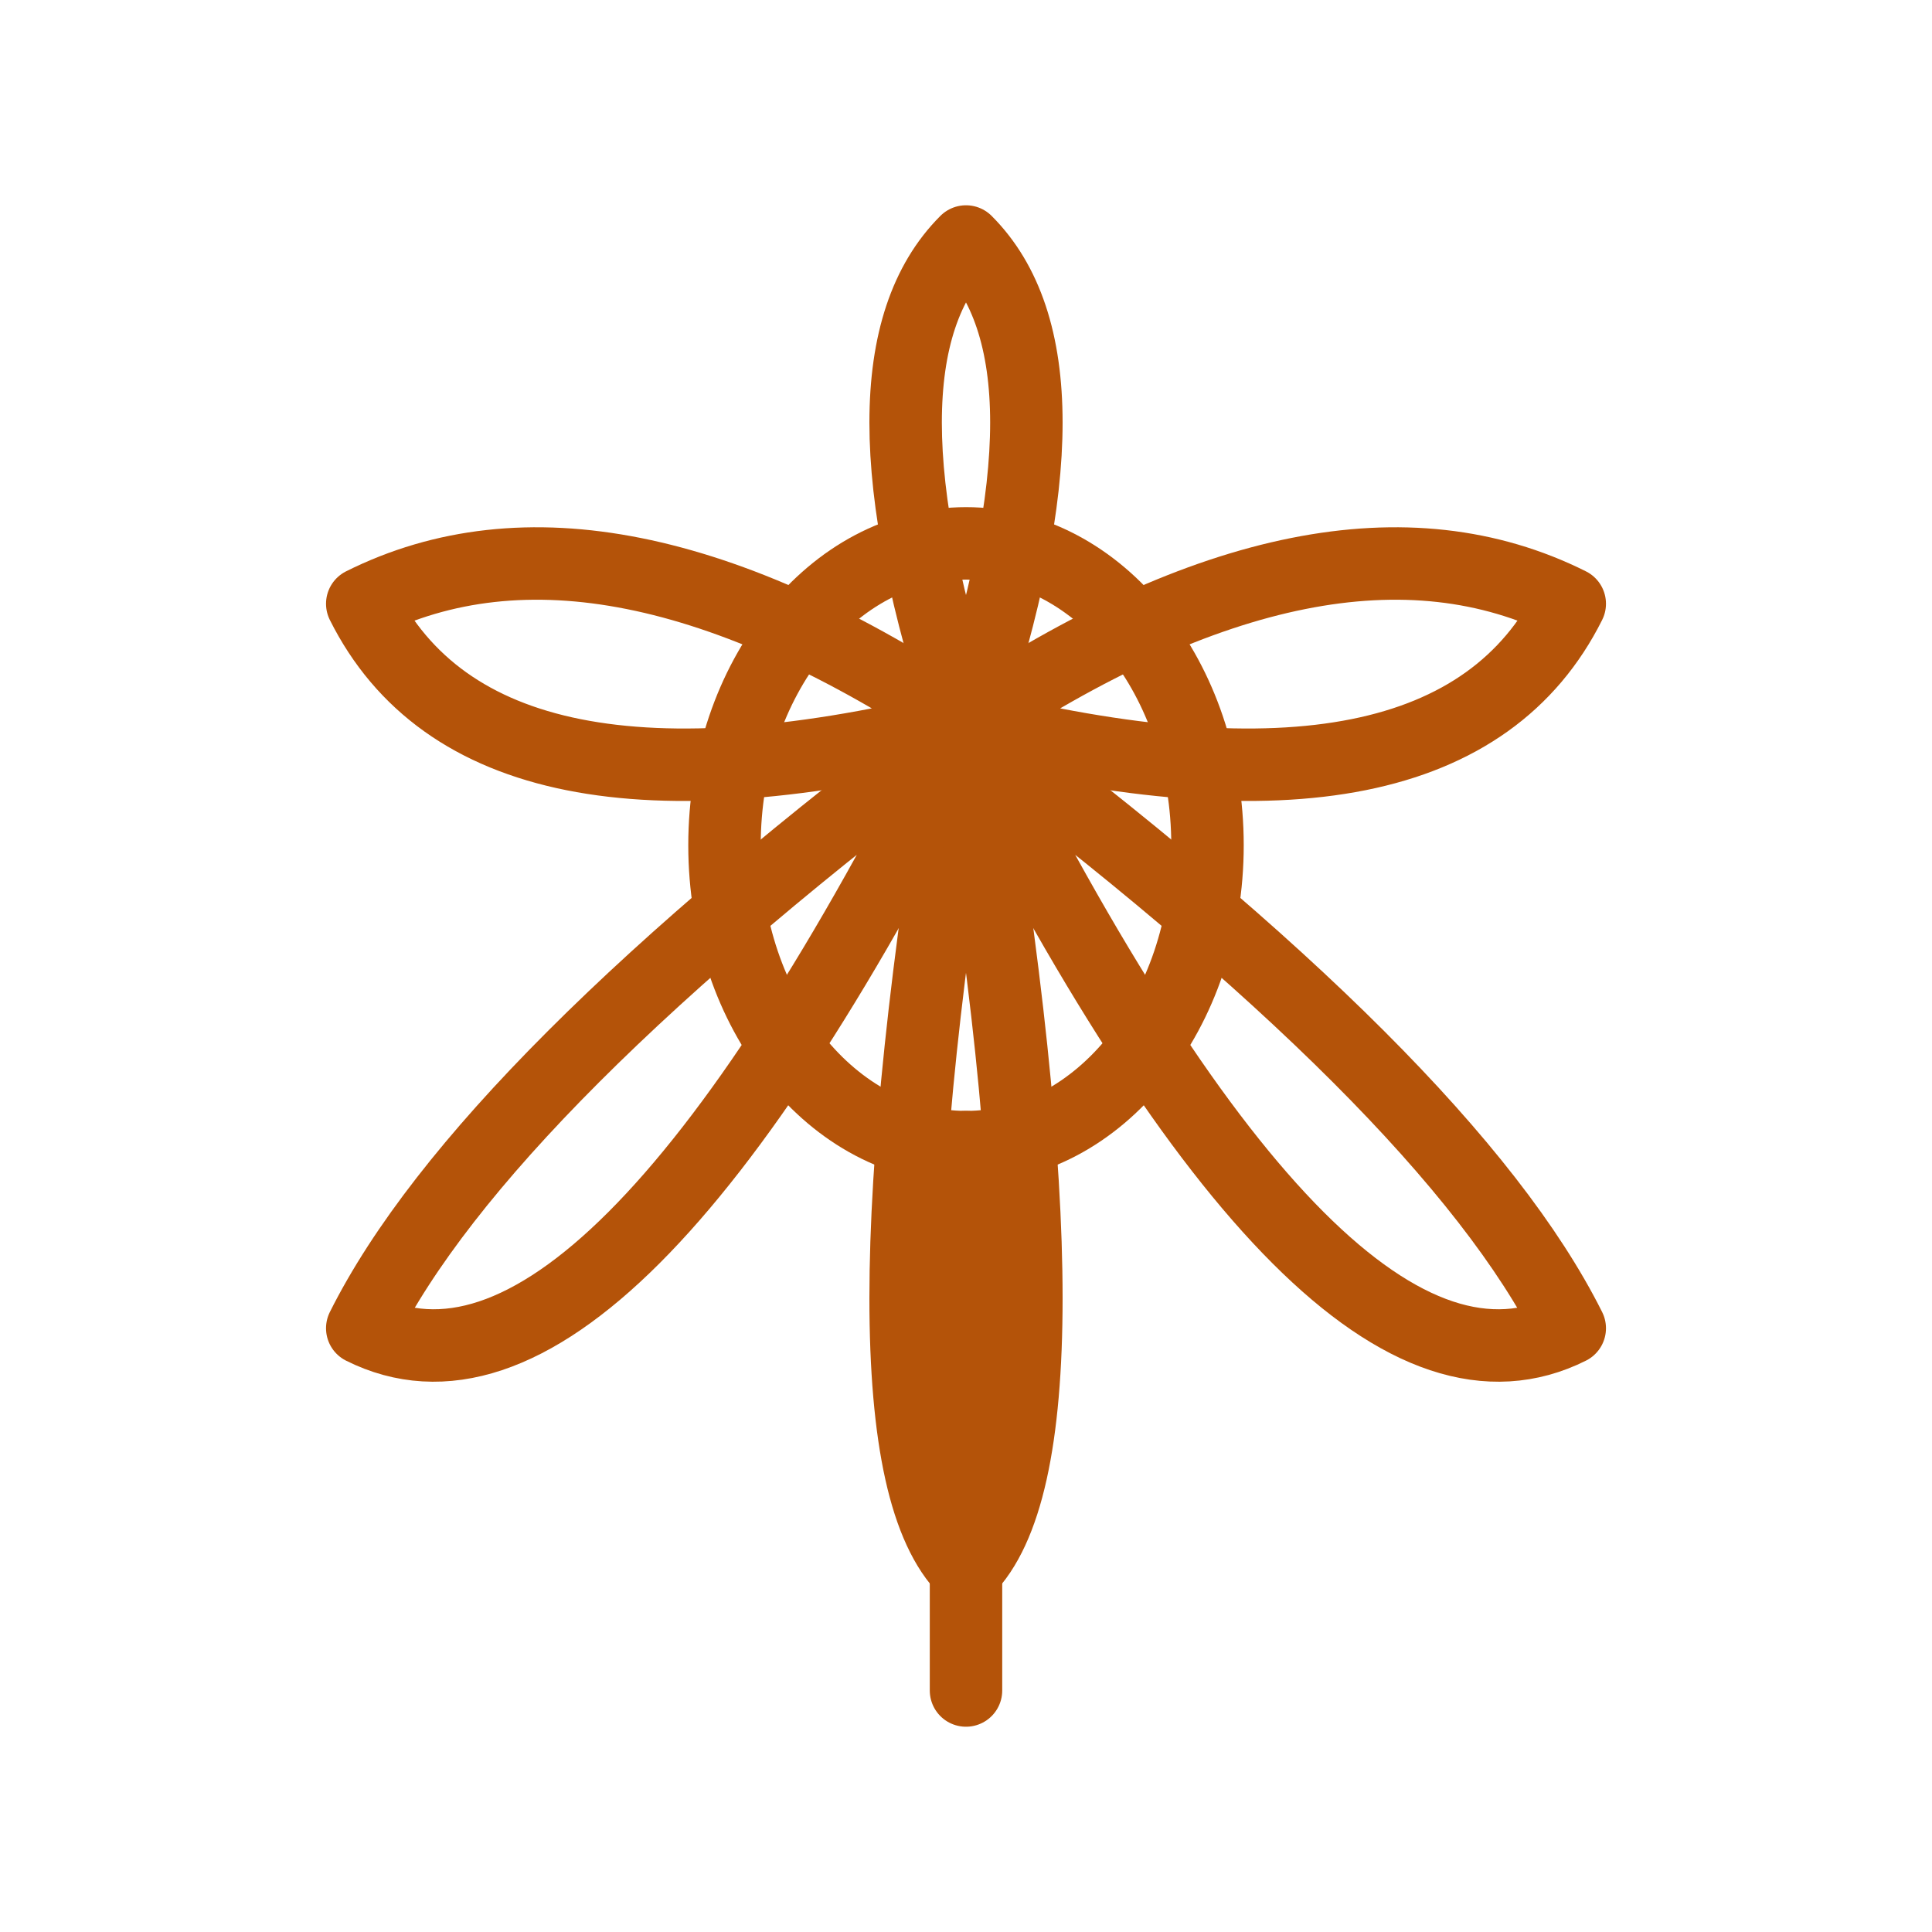
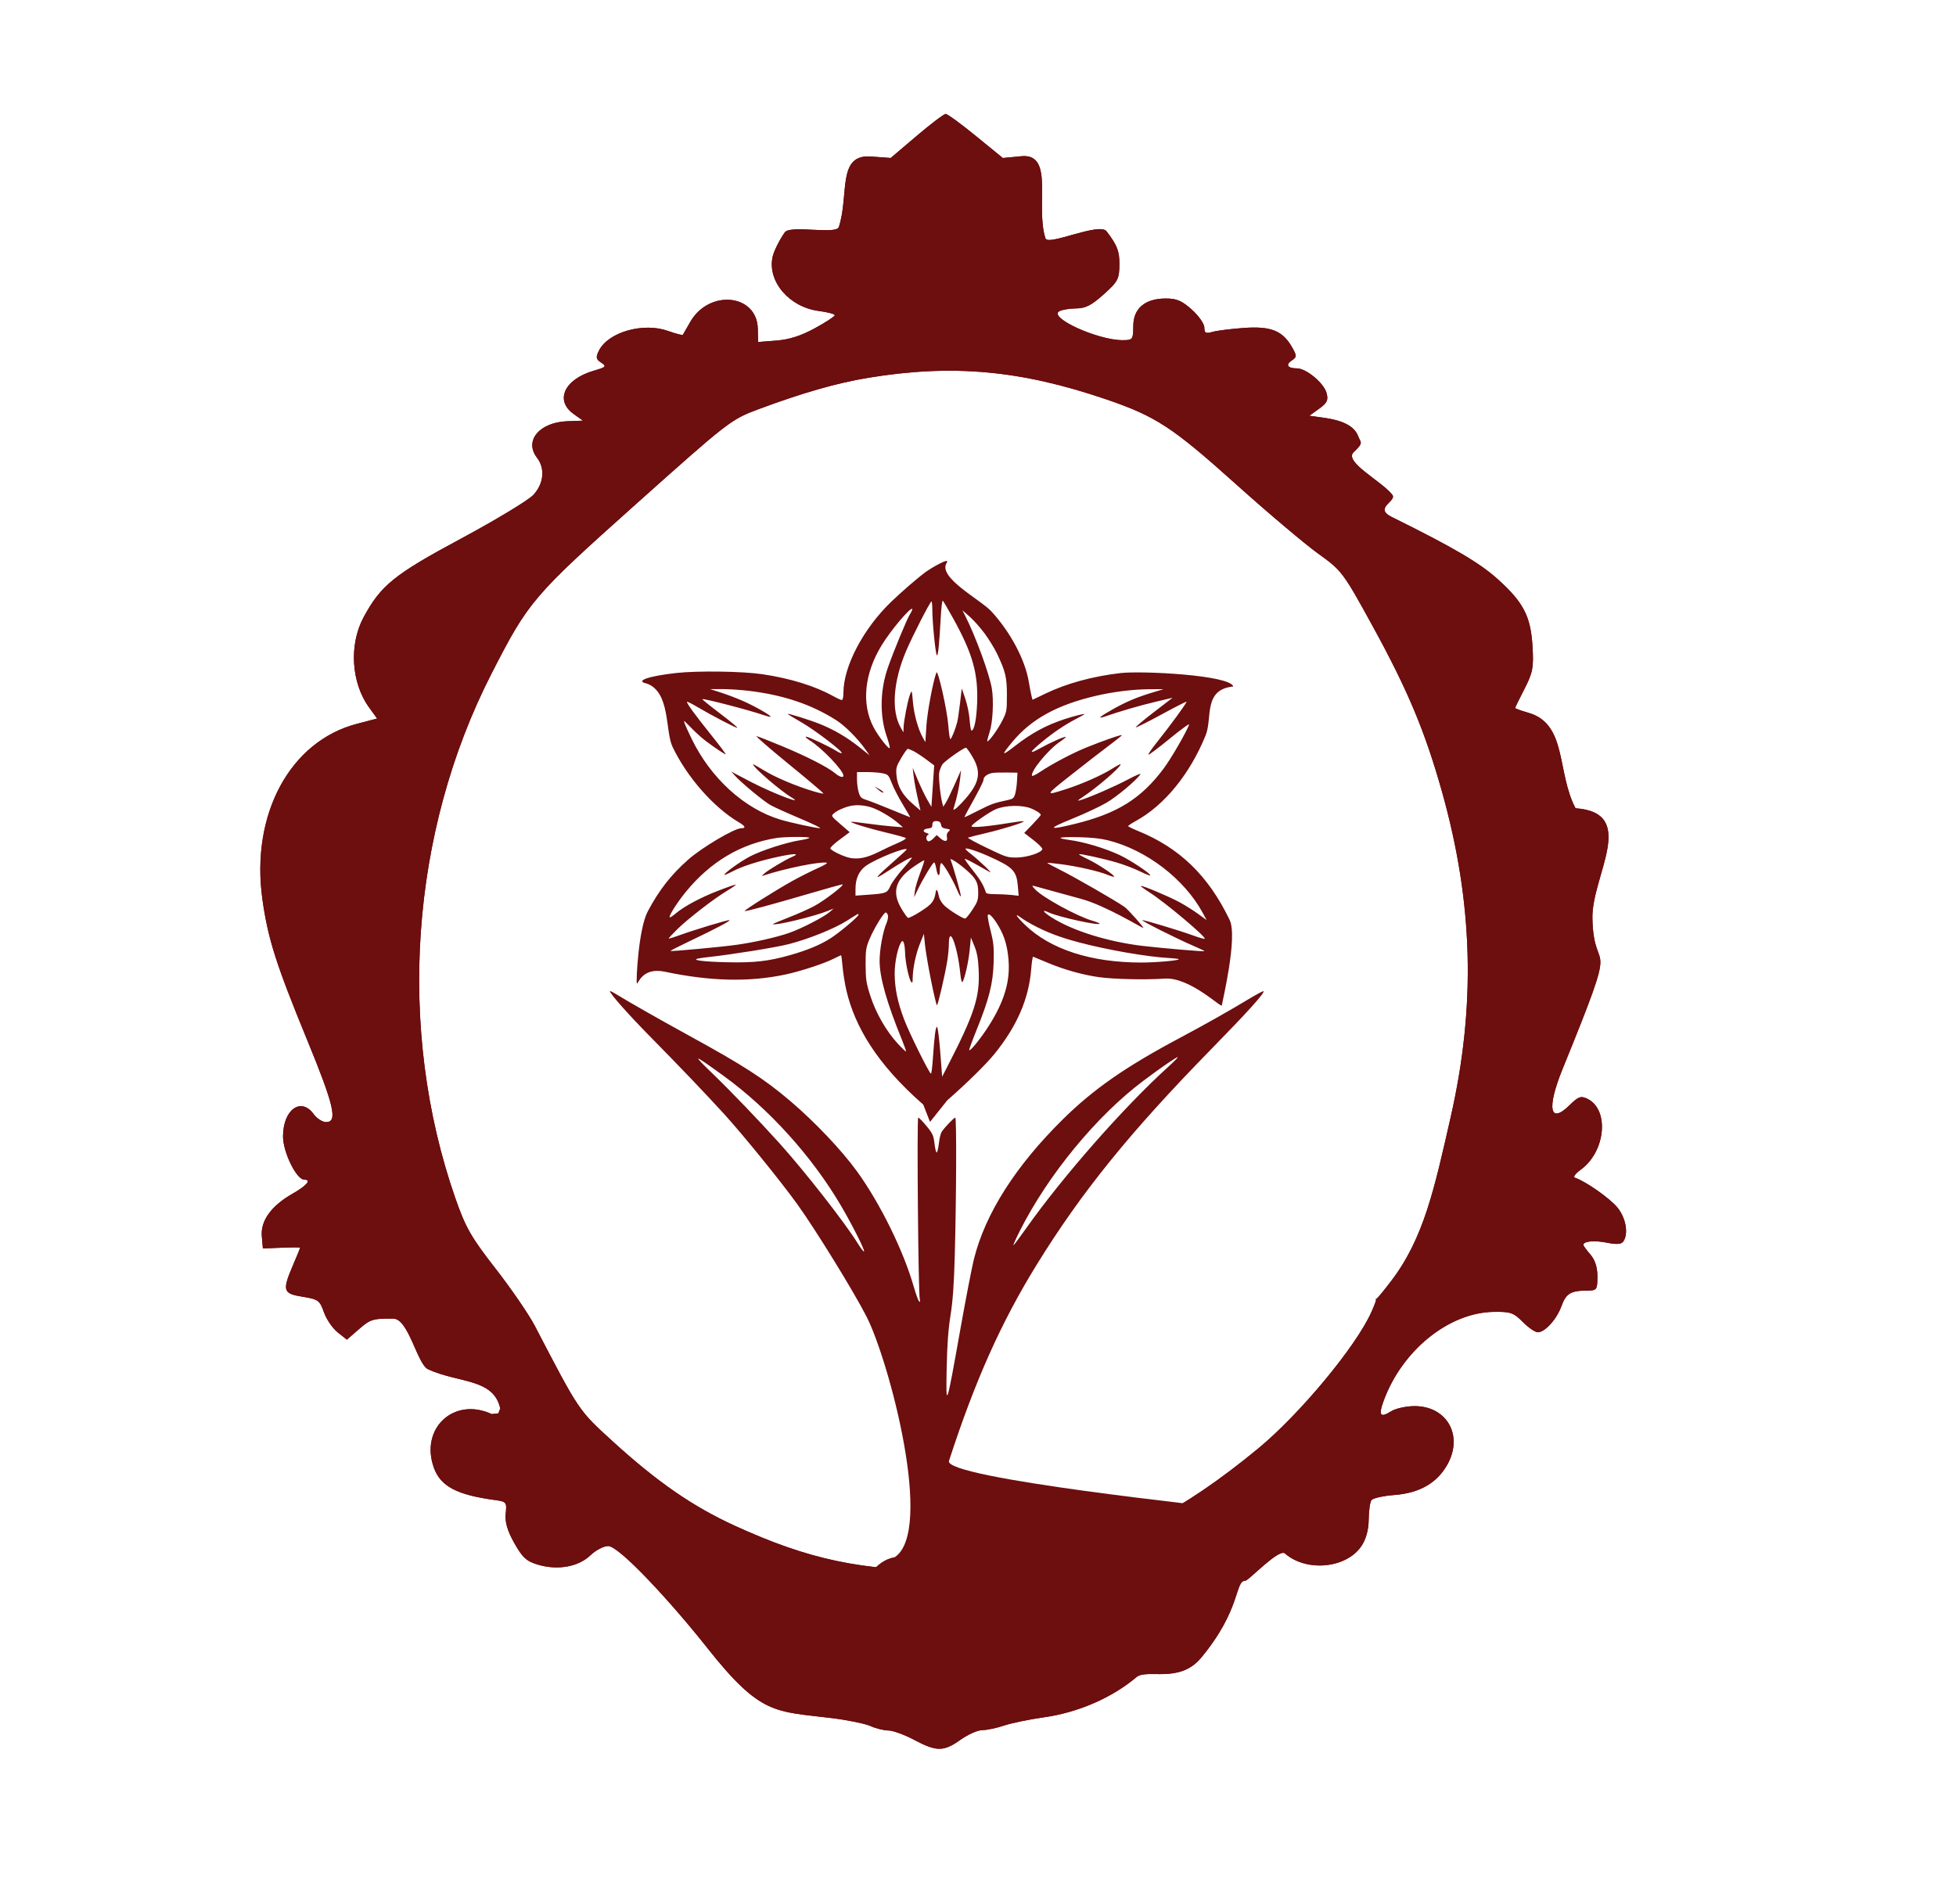
- <svg xmlns="http://www.w3.org/2000/svg" viewBox="0 0 32 32" fill="none" stroke="#b45309" stroke-width="1.2" stroke-linecap="round" stroke-linejoin="round">
-   <path d="M16 12 Q14 6 16 4 Q18 6 16 12" />
-   <path d="M16 12 Q22 8 26 10 Q24 14 16 12" />
-   <path d="M16 12 Q24 18 26 22 Q22 24 16 12" />
-   <path d="M16 12 Q18 24 16 26 Q14 24 16 12" />
-   <path d="M16 12 Q8 18 6 22 Q10 24 16 12" />
-   <path d="M16 12 Q10 8 6 10 Q8 14 16 12" />
-   <ellipse cx="16" cy="14" rx="4" ry="5" />
-   <path d="M16 19 L16 28" />
+ <svg xmlns="http://www.w3.org/2000/svg" width="337" height="328" viewBox="0 0 337 328" fill="none">
+   <path fill-rule="evenodd" clip-rule="evenodd" d="M159.653 98.444C158.017 99.62 155.172 102.139 153.59 103.656C148.742 108.307 145.315 114.821 145.315 119.386C145.315 120.13 145.203 120.63 145.038 120.63C144.885 120.63 144.236 120.338 143.596 119.981C140.426 118.213 136.108 116.877 131.298 116.176C127.819 115.669 120.191 115.565 116.502 115.974C112.053 116.468 109.144 117.306 111.467 117.803C115.531 119.293 114.574 125.968 115.869 128.691C118.35 133.91 122.973 139.164 127.331 141.722C128.424 142.364 128.556 142.724 127.698 142.724C126.541 142.724 120.929 146.047 118.58 148.124C115.586 150.772 113.537 153.398 111.582 157.097C110.015 160.063 109.554 169.091 109.725 169.451C109.902 169.826 110.481 166.591 114.526 167.445C122.394 169.107 129.066 169.262 135.321 167.929C137.908 167.377 141.928 166.066 143.58 165.235C144.268 164.89 144.867 164.607 144.912 164.607C144.957 164.607 145.076 165.53 145.176 166.658C145.277 167.787 145.572 169.609 145.832 170.709C147.271 176.794 150.949 183.244 159.072 190.353L160.233 193.333L163.202 189.611C166.565 186.669 169.872 183.42 171.326 181.629C175.203 176.855 177.256 172.129 177.661 167.045C177.76 165.812 177.91 164.831 177.996 164.865C178.082 164.899 179.325 165.414 180.758 166.009C183.413 167.111 186.555 167.986 189.266 168.377C191.781 168.74 197.442 168.871 200.606 168.638C205.042 168.312 210.52 173.865 210.52 173.234C210.52 172.865 213.304 161.519 211.848 158.505C208.163 150.873 203.224 146.092 195.998 143.164C195.106 142.803 194.376 142.437 194.376 142.352C194.376 142.267 194.979 141.866 195.714 141.461C200.647 138.746 205.029 133.359 207.729 126.691C208.92 123.752 207.258 118.796 212.483 118.299C211.903 116.313 196.667 115.566 193.063 115.985C188.226 116.547 183.765 117.768 180.099 119.531L177.892 120.592L177.721 119.928C177.626 119.562 177.413 118.458 177.249 117.474C176.611 113.667 174.065 108.886 170.792 105.344C168.921 103.321 161.394 99.443 163.136 96.945C163.717 95.945 160.328 97.959 159.653 98.444ZM164.226 106.572C167.574 112.6 168.556 116.087 168.348 121.207C168.233 124.026 167.845 125.891 167.372 125.891C167.273 125.891 167.132 125.062 167.059 124.049C166.987 123.037 166.652 121.404 166.316 120.42L165.706 118.631L165.402 121.181C165.236 122.584 165.019 124.051 164.92 124.443C164.618 125.641 163.92 127.364 163.736 127.364C163.64 127.364 163.481 126.298 163.382 124.996C163.18 122.33 161.581 115.234 161.332 115.896C160.748 117.445 159.767 122.671 159.613 125.049L159.431 127.89L158.997 127.116C158.181 125.661 157.478 123.138 157.29 120.989C157.106 118.882 157.096 118.858 156.783 119.683C156.391 120.717 155.71 124.219 155.678 125.365L155.655 126.206L155.172 125.358C153.53 122.47 153.883 117.448 156.095 112.224C157.138 109.762 160.105 103.942 160.468 103.648C160.557 103.576 160.63 104.205 160.63 105.046C160.63 107.212 161.176 112.706 161.412 112.916C161.624 113.104 161.817 111.208 162.083 106.357C162.174 104.698 162.333 103.42 162.437 103.517C162.541 103.613 163.346 104.988 164.226 106.572ZM156.788 105.828C156.238 106.71 154.03 112.045 152.979 115.029C151.629 118.862 151.542 123.297 152.747 126.807C153.099 127.832 153.346 128.77 153.297 128.891C153.157 129.23 151.282 126.823 150.48 125.274C148.389 121.235 148.921 116.048 151.928 111.149C153.505 108.581 156.825 104.64 157.173 104.923C157.238 104.976 157.065 105.383 156.788 105.828ZM169.666 109.195C170.405 110.201 171.366 111.771 171.8 112.684C173.24 115.712 173.48 116.723 173.48 119.789C173.48 122.514 173.446 122.696 172.637 124.273C171.86 125.791 170.305 127.911 170.095 127.741C170.045 127.701 170.234 126.96 170.514 126.095C171.051 124.437 171.235 120.661 170.879 118.621C170.425 116.02 168.028 109.502 166.241 106.007L165.811 105.165L167.066 106.266C167.756 106.871 168.926 108.189 169.666 109.195ZM129.082 119.055C135.009 119.779 139.708 121.356 144.008 124.062C145.548 125.032 147.725 127.202 149.093 129.131L149.824 130.163L148.074 128.765C145.948 127.068 143.714 125.754 141.292 124.777C139.531 124.067 135.711 122.873 135.711 123.033C135.711 123.076 136.791 123.733 138.112 124.493C140.454 125.842 145.299 129.551 145.017 129.78C144.939 129.843 144.551 129.688 144.154 129.434C142.972 128.681 139.292 126.943 138.878 126.943C138.667 126.943 138.949 127.229 139.504 127.579C141.648 128.931 145.315 132.772 145.315 133.665C145.315 134.082 144.633 133.886 143.885 133.253C142.678 132.232 138.985 130.341 134.802 128.604C132.661 127.715 130.665 126.928 130.366 126.856C130.068 126.784 132.563 128.958 135.91 131.687C139.257 134.415 141.939 136.693 141.871 136.748C141.803 136.803 140.976 136.613 140.033 136.325C136.966 135.39 133.545 133.936 131.622 132.752C130.587 132.114 129.741 131.648 129.741 131.717C129.741 132.211 134.516 136.319 136.36 137.41C138.756 138.828 133.417 136.811 129.577 134.847C128.311 134.199 126.985 133.505 126.631 133.305L125.987 132.939L126.599 133.64C127.606 134.795 131.58 138.087 132.766 138.748C133.374 139.088 135.658 140.119 137.841 141.041C140.025 141.962 141.577 142.718 141.292 142.719C140.613 142.724 136.228 141.773 134.441 141.235C128.24 139.367 122.461 134.106 119.171 127.333C118.589 126.135 118.039 124.917 117.949 124.628C117.789 124.111 117.796 124.112 118.377 124.71C120.271 126.657 121.099 127.375 122.916 128.651C124.026 129.43 124.979 130.031 125.034 129.986C125.089 129.941 123.973 128.457 122.554 126.688C119.7 123.129 118.205 121.073 118.374 120.936C118.435 120.887 119.225 121.283 120.129 121.817C122.772 123.375 126.903 125.525 127.041 125.414C127.11 125.357 125.76 124.242 124.041 122.936C122.321 121.63 120.956 120.527 121.008 120.485C121.211 120.32 129.072 122.366 131.651 123.255C132.201 123.445 132.701 123.561 132.761 123.513C132.957 123.354 130.019 121.673 128.011 120.795C126.929 120.322 125.211 119.668 124.193 119.343L122.343 118.751L124.419 118.745C125.561 118.742 127.659 118.881 129.082 119.055ZM198.529 119.346C195.907 120.139 194.092 120.902 191.856 122.15C189.468 123.484 188.914 123.975 190.364 123.473C192.976 122.568 196.316 121.595 199.048 120.945L202.033 120.234L198.788 122.729C197.004 124.101 195.607 125.275 195.685 125.338C195.763 125.402 197.737 124.414 200.072 123.144C202.408 121.874 204.366 120.873 204.424 120.92C204.552 121.024 201.67 124.979 199.388 127.831C198.465 128.983 197.778 129.981 197.861 130.048C197.944 130.116 199.599 128.87 201.538 127.281C203.582 125.606 204.985 124.596 204.876 124.878C204.333 126.287 201.765 130.717 200.527 132.381C196.641 137.607 192.527 140.18 185.173 141.982C180.516 143.123 180.394 142.848 184.771 141.074C186.841 140.235 189.465 139.009 190.601 138.348C192.427 137.287 195.789 134.47 196.482 133.421C196.621 133.21 195.664 133.611 194.321 134.328C192.039 135.545 187.586 137.478 186.101 137.896C185.536 138.055 185.595 137.973 186.45 137.407C189.029 135.704 193.078 132.212 193.078 131.692C193.078 131.611 192.406 131.967 191.585 132.484C189.824 133.593 186.458 135.084 183.733 135.963C179.955 137.181 179.964 137.153 184.546 133.532C186.883 131.686 189.788 129.432 191.001 128.524C192.215 127.616 193.246 126.795 193.294 126.698C193.402 126.479 190.026 127.645 187.116 128.832C184.705 129.816 181.214 131.66 179.191 133.02C178.478 133.499 177.856 133.797 177.808 133.681C177.509 132.954 180.583 129.199 182.592 127.837C183.212 127.417 183.676 127.037 183.623 126.994C183.456 126.859 181.039 127.924 179.216 128.935C177.193 130.058 177.286 129.706 179.5 127.868C181.446 126.252 183.485 124.874 185.355 123.911C186.176 123.488 186.848 123.102 186.848 123.054C186.848 122.939 184.968 123.412 183.473 123.904C180.249 124.964 177.761 126.304 174.931 128.506C172.516 130.385 172.42 130.258 174.424 127.838C177.663 123.926 182.128 121.465 188.805 119.91C191.887 119.192 195.254 118.78 198.14 118.767L200.476 118.757L198.529 119.346ZM167.548 130.41C169.109 133.073 168.79 134.861 166.236 137.762C165.606 138.478 164.885 139.2 164.634 139.368C164.212 139.65 164.193 139.626 164.376 139.041C164.861 137.488 165.277 135.559 165.419 134.202L165.574 132.729L164.449 135.254C163.829 136.643 163.14 138.058 162.917 138.398L162.511 139.017L162.351 138.398C161.983 136.968 161.669 133.781 161.827 133.072C161.921 132.652 162.158 132.052 162.353 131.739C162.686 131.205 165.964 128.874 166.419 128.848C166.533 128.842 167.041 129.544 167.548 130.41ZM157.386 129.433C157.814 129.645 158.792 130.286 159.558 130.857L160.951 131.896L160.712 135.469L160.474 139.041L159.744 137.779C159.343 137.085 158.617 135.57 158.131 134.412L157.247 132.308L157.406 133.676C157.546 134.874 157.786 136.118 158.421 138.936L158.587 139.673L157.241 138.515C155.492 137.013 154.621 135.49 154.459 133.652C154.343 132.337 154.408 132.092 155.262 130.634C155.774 129.761 156.285 129.047 156.4 129.048C156.513 129.048 156.957 129.222 157.386 129.433ZM152.114 133.263C153.016 133.466 153.105 133.565 153.656 134.981C153.978 135.808 154.835 137.462 155.561 138.657C156.287 139.852 156.85 140.83 156.812 140.83C156.775 140.83 155.311 140.238 153.56 139.515C151.809 138.792 149.899 138.047 149.314 137.861C148.376 137.562 148.215 137.409 147.951 136.558C147.786 136.028 147.651 135.02 147.651 134.319V133.045L149.404 133.046C150.367 133.047 151.587 133.144 152.114 133.263ZM175.217 134.623C175.173 135.433 175.024 136.448 174.885 136.878C174.663 137.565 174.498 137.689 173.537 137.89C171.333 138.35 170.743 138.561 168.535 139.685C167.298 140.315 166.241 140.83 166.187 140.83C166.132 140.83 166.393 140.286 166.765 139.62C168.683 136.191 169.456 134.671 169.456 134.329C169.456 133.848 170.177 133.322 171.014 133.194C171.37 133.139 172.48 133.106 173.48 133.122L175.297 133.15L175.217 134.623ZM151.343 136.106C151.731 136.435 152.117 136.649 152.201 136.581C152.285 136.513 151.967 136.243 151.495 135.982L150.637 135.506L151.343 136.106ZM149.908 139.066C151.197 139.421 153.453 140.722 154.79 141.882L155.569 142.558L153.741 142.414C152.735 142.334 150.72 142.103 149.263 141.899C147.805 141.696 146.613 141.567 146.613 141.612C146.613 141.815 149.62 142.74 152.587 143.45C154.369 143.877 155.93 144.307 156.055 144.405C156.182 144.506 155.611 144.869 154.757 145.231C153.918 145.587 152.478 146.259 151.555 146.724C149.541 147.741 148.191 148.066 146.723 147.887C145.695 147.762 143.454 146.754 143.062 146.239C142.961 146.107 143.638 145.449 144.639 144.706L146.393 143.404L144.781 142.007C143.183 140.623 143.173 140.606 143.657 140.173C144.183 139.701 145.306 139.18 146.352 138.922C147.423 138.658 148.599 138.706 149.908 139.066ZM177.633 139.306C178.521 139.662 179.32 140.19 179.32 140.42C179.32 140.506 178.678 141.242 177.892 142.056L176.464 143.535L178.022 144.739C178.879 145.402 179.58 146.099 179.58 146.289C179.58 146.903 176.949 147.774 175.096 147.774C173.542 147.774 173.345 147.709 170.021 146.112C168.119 145.199 166.659 144.403 166.776 144.344C166.894 144.286 168.275 143.936 169.845 143.567C172.837 142.865 176.578 141.693 176.37 141.525C176.303 141.471 175.275 141.587 174.085 141.784C170.178 142.43 167.379 142.679 167.379 142.382C167.379 142.066 170.461 139.911 171.59 139.438C173.245 138.745 176.077 138.683 177.633 139.306ZM162.137 142.121C162.199 142.552 162.396 142.705 163.02 142.806C163.764 142.926 163.793 142.963 163.417 143.303C163.168 143.528 163.062 143.886 163.143 144.225C163.335 145.028 162.811 145.151 162.046 144.482L161.382 143.901L160.79 144.504C160.443 144.856 160.072 145.043 159.895 144.954C159.503 144.758 159.504 144.055 159.896 143.859C160.096 143.758 160 143.647 159.615 143.531C158.856 143.303 159.047 142.848 159.937 142.762C160.46 142.712 160.63 142.579 160.63 142.219C160.63 141.612 160.863 141.428 161.528 141.505C161.883 141.546 162.084 141.75 162.137 142.121ZM139.44 144.362C139.51 144.453 138.796 144.646 137.854 144.791C135.528 145.148 131.18 146.554 129.216 147.583C127.592 148.433 124.809 150.426 124.809 150.738C124.809 150.83 125.422 150.578 126.171 150.177C127.811 149.3 130.734 148.362 134.06 147.645C136.852 147.042 137.926 147.046 136.49 147.653C135.296 148.158 132.323 149.936 131.677 150.532C131.171 150.999 131.171 151 131.687 150.83C135.28 149.647 141.146 148.459 142.409 148.658C142.678 148.701 142.094 149.066 140.902 149.599C139.832 150.078 137.904 151.048 136.619 151.754C133.894 153.253 128.154 156.868 128.306 156.991C128.445 157.104 133.114 155.843 139.562 153.951C142.466 153.1 144.974 152.403 145.136 152.403C145.664 152.403 142.114 155.142 140.34 156.103C139.388 156.619 137.366 157.522 135.846 158.111C134.327 158.699 133.124 159.213 133.173 159.253C133.536 159.547 140.299 157.916 142.59 156.982L143.628 156.559L142.979 157.133C141.97 158.025 137.943 160.096 135.833 160.808C133.575 161.57 129.955 162.382 126.865 162.819C124.367 163.172 115.644 163.981 115.509 163.872C115.461 163.833 116.862 163.115 118.623 162.277C123.25 160.075 125.967 158.642 125.67 158.562C125.385 158.485 119.407 160.3 116.839 161.244C115.94 161.574 115.204 161.79 115.204 161.724C115.204 161.657 115.87 160.943 116.683 160.137C118.469 158.367 123.032 154.839 125.259 153.506C126.149 152.973 126.827 152.496 126.765 152.446C126.703 152.396 125.287 152.887 123.619 153.537C120.598 154.715 117.841 156.201 116.389 157.436C115.969 157.792 115.538 158.084 115.429 158.084C115.043 158.084 116.572 155.631 118.186 153.66C122.419 148.49 127.623 145.4 133.764 144.41C135.143 144.188 139.281 144.153 139.44 144.362ZM190.871 144.8C197.498 146.442 204.052 151.459 207.225 157.319L207.893 158.552L206.391 157.462C205.565 156.862 204.129 155.961 203.201 155.46C201.377 154.474 196.735 152.524 196.556 152.669C196.496 152.718 197.165 153.215 198.042 153.774C200.736 155.489 207.892 161.506 207.559 161.776C207.488 161.834 206.634 161.592 205.662 161.238C203.192 160.34 196.944 158.457 196.805 158.569C196.652 158.693 202.772 161.771 205.468 162.926C206.644 163.43 207.566 163.874 207.518 163.913C207.401 164.008 200.353 163.407 196.971 163.013C190.904 162.307 184.763 160.387 181.134 158.062C179.674 157.126 179.403 156.63 180.683 157.234C182.326 158.009 189.444 159.575 189.444 159.161C189.444 159.086 188.889 158.862 188.211 158.665C185.527 157.882 179.569 154.612 178.309 153.23C177.758 152.625 177.744 152.563 178.179 152.678C178.45 152.749 182.117 153.756 186.329 154.916C190.54 156.075 196.757 159.911 196.971 159.909C197.202 159.906 194.355 156.721 193.763 156.297C192.33 155.271 185.041 151.08 182.503 149.823C181.321 149.238 180.392 148.728 180.438 148.691C180.484 148.654 181.569 148.76 182.849 148.928C185.625 149.292 189.336 150.138 190.785 150.737C191.36 150.975 191.883 151.127 191.947 151.075C192.168 150.896 189.165 148.888 187.484 148.091C186.557 147.652 185.846 147.253 185.903 147.206C186.074 147.069 190.048 147.941 192.415 148.635C193.615 148.987 195.374 149.655 196.325 150.12C197.275 150.584 198.107 150.921 198.173 150.867C198.429 150.66 194.742 148.198 192.886 147.338C190.335 146.155 186.861 145.108 184.33 144.759C181.64 144.389 182.376 144.184 186.069 144.276C188.163 144.328 189.597 144.484 190.871 144.8ZM170.34 147.552C174.53 149.427 175.142 150.051 175.364 152.679L175.506 154.362L174.262 154.224C173.578 154.148 172.33 154.086 171.488 154.086C170.483 154.086 169.93 153.996 169.874 153.823C169.458 152.535 168.913 151.607 167.62 149.988C166.791 148.949 166.164 148.057 166.226 148.007C166.289 147.956 167.162 148.38 168.166 148.949C169.17 149.517 170.251 150.124 170.568 150.297C171.175 150.627 168.515 148.105 167.144 147.05C166.702 146.711 166.341 146.36 166.341 146.271C166.341 146.014 168.319 146.648 170.34 147.552ZM156.218 146.388C156.218 146.437 155.212 147.36 153.984 148.44C150.656 151.366 150.356 151.821 152.822 150.207C155.154 148.681 156.955 147.666 157.101 147.795C157.153 147.841 156.458 148.707 155.557 149.72C154.655 150.733 153.69 152.055 153.413 152.658C152.836 153.912 152.717 153.958 149.494 154.189L147.392 154.34V153.199C147.392 151.366 148.014 150.02 149.259 149.156C151 147.948 156.218 145.873 156.218 146.388ZM166.386 149.826C168.158 151.362 168.533 152.049 168.537 153.77C168.541 155.079 168.429 155.413 167.539 156.769C166.987 157.608 166.421 158.294 166.279 158.294C165.868 158.294 163.601 156.878 162.741 156.084C162.308 155.684 161.881 155.001 161.791 154.564C161.548 153.381 161.335 153.038 161.23 153.665C160.953 155.335 160.619 155.772 158.651 157.039C157.576 157.732 156.577 158.239 156.432 158.166C156.287 158.094 155.77 157.361 155.284 156.539C153.609 153.706 154.263 151.523 157.442 149.336C158.372 148.697 159.179 148.211 159.236 148.256C159.292 148.302 158.979 149.277 158.541 150.424C158.103 151.57 157.689 152.981 157.621 153.56L157.497 154.612L158.124 153.293C158.976 151.502 160.717 148.616 160.946 148.615C161.048 148.615 161.21 149.091 161.305 149.672C161.535 151.077 161.928 151.223 161.928 149.903C161.928 149.324 162.028 148.8 162.15 148.739C162.414 148.607 164.138 151.512 164.95 153.455C165.264 154.207 165.53 154.631 165.542 154.396C165.559 154.032 164.294 149.521 163.838 148.321C163.693 147.941 163.724 147.943 164.437 148.355C164.851 148.593 165.728 149.256 166.386 149.826ZM152.98 157.716C153.06 157.976 152.942 158.611 152.717 159.127C152.116 160.509 151.547 163.63 151.547 165.553C151.547 168.443 152.763 172.743 155.414 179.225C155.839 180.265 156.143 181.15 156.09 181.193C156.037 181.236 155.396 180.622 154.667 179.83C152.702 177.694 150.912 174.581 149.966 171.655C149.251 169.443 149.148 168.779 149.137 166.29C149.126 163.728 149.194 163.284 149.836 161.766C150.615 159.921 152.258 157.242 152.611 157.242C152.733 157.242 152.899 157.455 152.98 157.716ZM147.911 157.637C147.911 157.962 144.518 160.806 143.008 161.747C141.209 162.868 139.124 163.731 136.172 164.575C132.416 165.649 129.941 165.929 125.198 165.818C121.175 165.724 119.075 165.452 120.27 165.18C120.553 165.116 121.369 165 122.083 164.922C126.097 164.488 133.662 163.269 135.877 162.7C139.358 161.806 143.768 160.028 145.964 158.632C147.995 157.341 147.911 157.384 147.911 157.637ZM172.08 159.662C173.088 161.404 173.558 163.009 173.758 165.406C174.067 169.099 173.022 172.599 170.357 176.784C169.004 178.91 167.197 181.152 166.979 180.975C166.924 180.93 167.507 179.335 168.276 177.432C170.422 172.12 171.084 169.498 171.194 165.869C171.272 163.284 171.192 162.449 170.671 160.398C170.333 159.067 170.116 157.846 170.189 157.683C170.377 157.262 171.171 158.093 172.08 159.662ZM177.763 159.282C180.286 160.641 182.511 161.494 185.84 162.38C190.771 163.692 197.664 164.889 201.451 165.092C202.274 165.136 203.008 165.222 203.084 165.283C203.35 165.498 199.26 165.869 196.636 165.868C187.966 165.864 180.986 163.604 176.612 159.386C175.081 157.909 174.686 157.224 175.881 158.119C176.273 158.413 177.12 158.936 177.763 159.282ZM160.414 168.973C160.885 171.316 161.34 173.234 161.424 173.234C161.602 173.234 162.867 167.766 163.226 165.448C163.36 164.58 163.473 163.331 163.478 162.673C163.501 159.2 164.97 162.983 165.447 167.745C165.549 168.768 165.709 169.39 165.825 169.218C166.219 168.632 166.871 165.727 167.071 163.66L167.276 161.556L167.881 163.029C168.335 164.134 168.518 165.15 168.614 167.097C168.845 171.802 167.91 174.691 163.19 183.859L162.324 185.543L162.001 181.349C161.824 179.042 161.577 177.073 161.453 176.973C161.213 176.778 160.989 178.472 160.716 182.544C160.625 183.904 160.481 185.015 160.396 185.014C160.119 185.008 156.664 178.031 155.777 175.686C154.626 172.644 154.14 170.259 154.145 167.683C154.149 165.694 154.726 163.057 155.33 162.265C155.638 161.861 155.898 162.721 155.941 164.291C155.983 165.8 156.575 168.624 156.963 169.165C157.188 169.479 157.242 169.368 157.248 168.567C157.261 166.887 157.788 164.383 158.498 162.616L159.179 160.924L159.368 162.818C159.472 163.86 159.942 166.629 160.414 168.973ZM105.081 170.809C105.081 171.226 108.288 174.844 111.986 178.599C117.012 183.702 121.567 188.468 124.655 191.855C128.003 195.526 134.492 203.522 137.378 207.531C140.559 211.949 147.134 222.631 149.324 226.939C153.14 234.445 161.01 263.849 154.145 268.347C147.443 269.346 144.56 284.274 144.639 284.338C144.717 284.401 210.653 259.923 210.742 259.852C210.83 259.78 162.526 254.753 163.499 251.752C167.957 237.998 172.481 227.877 178.608 217.946C186.334 205.424 194.766 195.009 208.69 180.788C214.892 174.455 217.973 171.039 217.69 170.811C217.621 170.754 216.581 171.301 215.38 172.025C211.842 174.158 207.49 176.616 203.399 178.79C193.941 183.818 188.4 187.671 183.098 192.907C174.957 200.946 169.734 209.168 167.792 216.999C167.433 218.446 166.372 223.938 165.435 229.203C163.035 242.688 162.96 242.901 163.101 235.831C163.182 231.744 163.368 229.176 163.763 226.678C164.164 224.151 164.363 221.346 164.498 216.368C164.774 206.179 164.823 192.592 164.585 192.592C164.361 192.592 162.732 194.292 162.236 195.044C162.071 195.293 161.859 196.172 161.765 196.997C161.67 197.822 161.503 198.541 161.393 198.596C161.284 198.651 161.111 197.977 161.01 197.099C160.845 195.677 160.696 195.344 159.636 194.047C158.982 193.247 158.337 192.592 158.203 192.592C157.945 192.592 158.21 222.981 158.475 223.943C158.574 224.299 158.535 224.401 158.356 224.259C158.211 224.143 157.787 222.981 157.414 221.677C155.662 215.546 151.661 207.408 147.699 201.918C145.049 198.245 140.392 193.331 136.131 189.71C131.626 185.881 128.078 183.593 118.579 178.386C113.572 175.642 108.163 172.564 106.028 171.244C105.507 170.922 105.081 170.726 105.081 170.809ZM201.206 183.905C193.576 190.825 183.091 202.755 176.748 211.734C175.728 213.178 174.774 214.456 174.628 214.575C174.482 214.693 174.957 213.606 175.684 212.16C180.548 202.475 188.938 192.279 197.039 186.207C200.18 183.854 202.772 182.08 202.912 182.19C202.967 182.233 202.199 183.005 201.206 183.905ZM124.584 185.336C132.442 191.011 139.922 199.282 144.933 207.838C146.88 211.162 149.062 215.505 148.866 215.664C148.787 215.728 148.292 215.084 147.765 214.233C145.563 210.677 138.664 201.857 134.28 196.993C130.832 193.167 126.028 188.158 122.997 185.227C119.115 181.475 119.251 181.484 124.584 185.336Z" fill="#6D0E0F" />
+   <path fill-rule="evenodd" clip-rule="evenodd" d="M168.127 23.431L172.777 27.228L175.985 26.92C181.731 26.369 178.326 35.614 180.129 41.08C180.572 42.423 189.425 38.252 190.65 39.859C192.488 42.271 192.874 43.264 192.862 45.545C192.849 48.073 192.619 48.513 190.159 50.721C188.054 52.611 187.022 53.137 185.401 53.149C184.261 53.157 182.956 53.377 182.499 53.638C180.583 54.732 189.139 58.633 193.426 58.619C195.165 58.614 195.243 58.511 195.255 56.177C195.271 53.137 197.264 51.451 200.854 51.44C202.723 51.434 203.639 51.826 205.354 53.37C206.538 54.437 207.505 55.825 207.501 56.455C207.496 57.396 207.744 57.53 208.875 57.2C209.634 56.979 212.082 56.669 214.313 56.51C218.957 56.18 220.98 56.986 222.591 59.807C223.457 61.324 223.453 61.529 222.556 62.119C221.439 62.855 221.848 63.483 223.442 63.478C225.038 63.473 228.078 65.995 228.55 67.716C228.887 68.945 228.653 69.443 227.274 70.432L225.585 71.643L227.983 71.974C231.443 72.451 233.339 73.453 233.995 75.15C234.466 76.368 234.98 76.245 233.223 77.924C231.466 79.602 238.134 82.96 239.888 85.272C240.72 86.367 236.602 87.513 239.778 89.085C250.466 94.374 254.908 96.982 258.048 99.808C262.466 103.785 263.719 106.193 264.033 111.316C264.258 115.002 264.089 115.913 262.667 118.681C261.775 120.417 261.044 121.913 261.044 122.004C261.043 122.096 262.074 122.468 263.336 122.831C270.062 124.768 268.165 133.073 271.45 139.279C282.342 140.062 274.191 150.92 274.357 158.284C274.605 169.209 279.478 158.993 269.237 184.155C266.455 190.989 266.982 193.826 270.408 190.461C271.931 188.965 272.365 188.805 273.461 189.33C277.326 191.181 276.655 198.448 272.331 201.574C271.444 202.215 270.994 202.83 271.33 202.94C273.159 203.542 277.36 206.49 278.667 208.089C280.141 209.891 280.608 212.63 279.667 213.953C279.335 214.42 278.51 214.475 276.845 214.142C274.673 213.708 272.803 213.887 272.799 214.527C272.799 214.674 273.346 215.423 274.015 216.19C274.81 217.102 275.228 218.42 275.22 219.989C275.208 222.277 275.121 222.392 273.42 222.397C270.625 222.406 269.806 222.905 269.023 225.074C268.204 227.344 266.186 229.576 264.949 229.58C264.498 229.581 263.332 228.78 262.358 227.799C260.766 226.195 260.261 226.021 257.324 226.067C249.611 226.188 241.559 232.706 238.385 241.398C237.463 243.923 237.795 244.387 239.674 243.202C240.447 242.715 242.254 242.312 243.689 242.308C249.262 242.29 252.139 247.313 249.411 252.297C247.644 255.527 244.6 257.292 240.227 257.625C238.311 257.77 236.539 258.167 236.29 258.505C236.041 258.844 235.825 260.36 235.811 261.873C235.794 263.65 235.343 265.273 234.539 266.452C231.926 270.282 225.084 270.928 221.375 267.693C220.341 266.791 215.113 272.397 214.551 272.399C212.708 272.405 213.922 277.271 206.938 285.674C203.154 290.227 197.624 287.475 195.787 289.021C191.556 292.582 185.735 295.109 179.86 295.933C177.351 296.286 174.257 296.925 172.985 297.354C171.713 297.783 170.027 298.136 169.237 298.139C168.449 298.141 166.759 298.89 165.483 299.802C162.594 301.867 161.366 301.871 157.521 299.827C155.842 298.935 153.834 298.202 153.059 298.2C152.285 298.197 150.909 297.859 150.001 297.448C149.094 297.038 146.149 296.425 143.456 296.087C133.544 294.843 131.143 295.724 121.862 283.979C115.664 276.135 106.697 266.412 104.779 266.418C104.01 266.42 102.637 267.137 101.727 268.011C99.668 269.989 96.141 270.633 92.755 269.648C90.72 269.056 90.043 268.447 88.617 265.919C87.42 263.797 86.976 262.282 87.129 260.834C87.338 258.851 87.262 258.759 85.188 258.478C78.715 257.601 75.909 256.113 74.764 252.954C72.299 246.151 78.201 240.659 84.728 243.68L85.86 243.558L86.188 242.712C85.042 237.489 79.035 238.379 73.761 235.962C71.89 235.104 70.408 227.257 67.769 227.23C64.272 227.194 63.816 227.332 61.871 229.023L59.762 230.856L58.167 229.586C57.291 228.887 56.228 227.328 55.807 226.121C55.097 224.087 54.829 223.893 52.136 223.459C48.742 222.912 48.595 222.429 50.48 218.02C51.163 216.425 51.721 215.066 51.721 215C51.722 214.934 50.275 214.939 48.507 215.01L45.291 215.14L45.109 213.026C44.88 210.367 46.737 207.792 50.383 205.715C52.863 204.303 53.721 203.279 52.422 203.283C51.08 203.288 48.748 198.52 48.762 195.801C48.786 191.202 51.861 188.986 54.044 191.994C54.592 192.749 55.559 193.365 56.194 193.363C58.227 193.357 57.569 190.526 52.885 179.118C47.555 166.141 46.172 161.79 45.215 155.001C43.155 140.376 49.947 127.746 61.492 124.732L64.97 123.823L63.544 121.842C60.489 117.597 60.117 111.029 62.665 106.328C65.635 100.847 67.931 98.996 79.381 92.845C85.386 89.619 91.009 86.225 91.875 85.301C93.69 83.368 93.955 80.724 92.518 78.871C90.266 75.969 92.925 72.77 97.739 72.59L100.437 72.489L98.818 71.328C95.543 68.984 97.251 65.35 102.319 63.877C104.433 63.263 104.552 63.131 103.575 62.49C102.668 61.894 102.611 61.556 103.217 60.371C104.83 57.216 110.853 55.516 115.075 57.023C116.421 57.504 117.58 57.804 117.651 57.69C117.722 57.577 118.284 56.597 118.9 55.515C122.139 49.815 130.417 50.619 130.561 56.647L130.615 58.934L133.787 58.687C135.978 58.517 138.019 57.862 140.39 56.566C142.278 55.535 143.822 54.524 143.824 54.319C143.825 54.115 142.575 53.783 141.046 53.582C135.972 52.914 132.205 48.502 133.107 44.285C133.318 43.298 134.262 41.392 135.205 40.049C136.148 38.706 144.075 40.487 144.522 39.123C146.337 33.594 144.164 26.541 150.047 26.972L153.46 27.223L157.922 23.43C160.376 21.344 162.63 19.636 162.931 19.635C163.232 19.634 165.57 21.341 168.127 23.431ZM149.54 65.112C144.171 65.999 138.208 67.708 130.663 70.523C125.937 72.287 125.544 72.59 109.642 86.802C91.798 102.747 91.069 103.603 84.696 116.052C70.667 143.458 68.313 177.293 78.413 206.369C80.204 211.523 81.149 213.183 85.384 218.619C88.079 222.076 91.12 226.513 92.143 228.478C99.841 243.267 99.659 242.997 105.572 248.389C113.221 255.365 119.334 259.592 126.55 262.898C139.366 268.77 148.426 270.683 163.19 270.636C171.025 270.611 173.455 270.391 178.326 269.266C193.043 265.868 203.611 260.464 216.789 249.598C223.831 243.791 233.611 232.095 236.29 226.067C238.616 220.835 234.681 227.301 239.674 220.761C245.318 213.368 247.118 204.888 249.926 192.559C254.307 173.321 253.838 155.609 248.437 136.412C245.519 126.036 242.558 118.958 236.564 108.022C231.407 98.616 231.201 98.34 227.11 95.401C224.809 93.748 218.401 88.332 212.87 83.367C202.005 73.613 199.145 71.743 190.641 68.834C175.852 63.776 164.084 62.71 149.54 65.112Z" fill="#7B0809" />
+   <path fill-rule="evenodd" clip-rule="evenodd" d="M168.127 23.431L172.777 27.228L175.985 26.92C181.731 26.369 178.326 35.614 180.129 41.08C180.572 42.423 189.425 38.252 190.65 39.859C192.488 42.271 192.874 43.264 192.862 45.545C192.849 48.073 192.619 48.513 190.159 50.721C188.054 52.611 187.022 53.137 185.401 53.149C184.261 53.157 182.956 53.377 182.499 53.638C180.583 54.732 189.139 58.633 193.426 58.619C195.165 58.614 195.243 58.511 195.255 56.177C195.271 53.137 197.264 51.451 200.854 51.44C202.723 51.434 203.639 51.826 205.354 53.37C206.538 54.437 207.505 55.825 207.501 56.455C207.496 57.396 207.744 57.53 208.875 57.2C209.634 56.979 212.082 56.669 214.313 56.51C218.957 56.18 220.98 56.986 222.591 59.807C223.457 61.324 223.453 61.529 222.556 62.119C221.439 62.855 221.848 63.483 223.442 63.478C225.038 63.473 228.078 65.995 228.55 67.716C228.887 68.945 228.653 69.443 227.274 70.432L225.585 71.643L227.983 71.974C231.443 72.451 233.339 73.453 233.995 75.15C234.466 76.368 234.98 76.245 233.223 77.924C231.466 79.602 238.134 82.96 239.888 85.272C240.72 86.367 236.602 87.513 239.778 89.085C250.466 94.374 254.908 96.982 258.048 99.808C262.466 103.785 263.719 106.193 264.033 111.316C264.258 115.002 264.089 115.913 262.667 118.681C261.775 120.417 261.044 121.913 261.044 122.004C261.043 122.096 262.074 122.468 263.336 122.831C270.062 124.768 268.165 133.073 271.45 139.279C282.342 140.062 274.191 150.92 274.357 158.284C274.605 169.209 279.478 158.993 269.237 184.155C266.455 190.989 266.982 193.826 270.408 190.461C271.931 188.965 272.365 188.805 273.461 189.33C277.326 191.181 276.655 198.448 272.331 201.574C271.444 202.215 270.994 202.83 271.33 202.94C273.159 203.542 277.36 206.49 278.667 208.089C280.141 209.891 280.608 212.63 279.667 213.953C279.335 214.42 278.51 214.475 276.845 214.142C274.673 213.708 272.803 213.887 272.799 214.527C272.799 214.674 273.346 215.423 274.015 216.19C274.81 217.102 275.228 218.42 275.22 219.989C275.208 222.277 275.121 222.392 273.42 222.397C270.625 222.406 269.806 222.905 269.023 225.074C268.204 227.344 266.186 229.576 264.949 229.58C264.498 229.581 263.332 228.78 262.358 227.799C260.766 226.195 260.261 226.021 257.324 226.067C249.611 226.188 241.559 232.706 238.385 241.398C237.463 243.923 237.795 244.387 239.674 243.202C240.447 242.715 242.254 242.312 243.689 242.308C249.262 242.29 252.139 247.313 249.411 252.297C247.644 255.527 244.6 257.292 240.227 257.625C238.311 257.77 236.539 258.167 236.29 258.505C236.041 258.844 235.825 260.36 235.811 261.873C235.794 263.65 235.343 265.273 234.539 266.452C231.926 270.282 225.084 270.928 221.375 267.693C220.341 266.791 215.113 272.397 214.551 272.399C212.708 272.405 213.922 277.271 206.938 285.674C203.154 290.227 197.624 287.475 195.787 289.021C191.556 292.582 185.735 295.109 179.86 295.933C177.351 296.286 174.257 296.925 172.985 297.354C171.713 297.783 170.027 298.136 169.237 298.139C168.449 298.141 166.759 298.89 165.483 299.802C162.594 301.867 161.366 301.871 157.521 299.827C155.842 298.935 153.834 298.202 153.059 298.2C152.285 298.197 150.909 297.859 150.001 297.448C149.094 297.038 146.149 296.425 143.456 296.087C133.544 294.843 131.143 295.724 121.862 283.979C115.664 276.135 106.697 266.412 104.779 266.418C104.01 266.42 102.637 267.137 101.727 268.011C99.668 269.989 96.141 270.633 92.755 269.648C90.72 269.056 90.043 268.447 88.617 265.919C87.42 263.797 86.976 262.282 87.129 260.834C87.338 258.851 87.262 258.759 85.188 258.478C78.715 257.601 75.909 256.113 74.764 252.954C72.299 246.151 78.201 240.659 84.728 243.68L85.86 243.558L86.188 242.712C85.042 237.489 79.035 238.379 73.761 235.962C71.89 235.104 70.408 227.257 67.769 227.23C64.272 227.194 63.816 227.332 61.871 229.023L59.762 230.856L58.167 229.586C57.291 228.887 56.228 227.328 55.807 226.121C55.097 224.087 54.829 223.893 52.136 223.459C48.742 222.912 48.595 222.429 50.48 218.02C51.163 216.425 51.721 215.066 51.721 215C51.722 214.934 50.275 214.939 48.507 215.01L45.291 215.14L45.109 213.026C44.88 210.367 46.737 207.792 50.383 205.715C52.863 204.303 53.721 203.279 52.422 203.283C51.08 203.288 48.748 198.52 48.762 195.801C48.786 191.202 51.861 188.986 54.044 191.994C54.592 192.749 55.559 193.365 56.194 193.363C58.227 193.357 57.569 190.526 52.885 179.118C47.555 166.141 46.172 161.79 45.215 155.001C43.155 140.376 49.947 127.746 61.492 124.732L64.97 123.823L63.544 121.842C60.489 117.597 60.117 111.029 62.665 106.328C65.635 100.847 67.931 98.996 79.381 92.845C85.386 89.619 91.009 86.225 91.875 85.301C93.69 83.368 93.955 80.724 92.518 78.871C90.266 75.969 92.925 72.77 97.739 72.59L100.437 72.489L98.818 71.328C95.543 68.984 97.251 65.35 102.319 63.877C104.433 63.263 104.552 63.131 103.575 62.49C102.668 61.894 102.611 61.556 103.217 60.371C104.83 57.216 110.853 55.516 115.075 57.023C116.421 57.504 117.58 57.804 117.651 57.69C117.722 57.577 118.284 56.597 118.9 55.515C122.139 49.815 130.417 50.619 130.561 56.647L130.615 58.934L133.787 58.687C135.978 58.517 138.019 57.862 140.39 56.566C142.278 55.535 143.822 54.524 143.824 54.319C143.825 54.115 142.575 53.783 141.046 53.582C135.972 52.914 132.205 48.502 133.107 44.285C133.318 43.298 134.262 41.392 135.205 40.049C136.148 38.706 144.075 40.487 144.522 39.123C146.337 33.594 144.164 26.541 150.047 26.972L153.46 27.223L157.922 23.43C160.376 21.344 162.63 19.636 162.931 19.635C163.232 19.634 165.57 21.341 168.127 23.431ZM149.54 65.112C144.171 65.999 138.208 67.708 130.663 70.523C125.937 72.287 125.544 72.59 109.642 86.802C91.798 102.747 91.069 103.603 84.696 116.052C70.667 143.458 68.313 177.293 78.413 206.369C80.204 211.523 81.149 213.183 85.384 218.619C88.079 222.076 91.12 226.513 92.143 228.478C99.841 243.267 99.659 242.997 105.572 248.389C113.221 255.365 119.334 259.592 126.55 262.898C139.366 268.77 148.426 270.683 163.19 270.636C171.025 270.611 173.455 270.391 178.326 269.266C193.043 265.868 203.611 260.464 216.789 249.598C223.831 243.791 233.611 232.095 236.29 226.067C238.616 220.835 234.681 227.301 239.674 220.761C245.318 213.368 247.118 204.888 249.926 192.559C254.307 173.321 253.838 155.609 248.437 136.412C245.519 126.036 242.558 118.958 236.564 108.022C231.407 98.616 231.201 98.34 227.11 95.401C224.809 93.748 218.401 88.332 212.87 83.367C202.005 73.613 199.145 71.743 190.641 68.834C175.852 63.776 164.084 62.71 149.54 65.112Z" fill="#6D0E0F" />
</svg>
